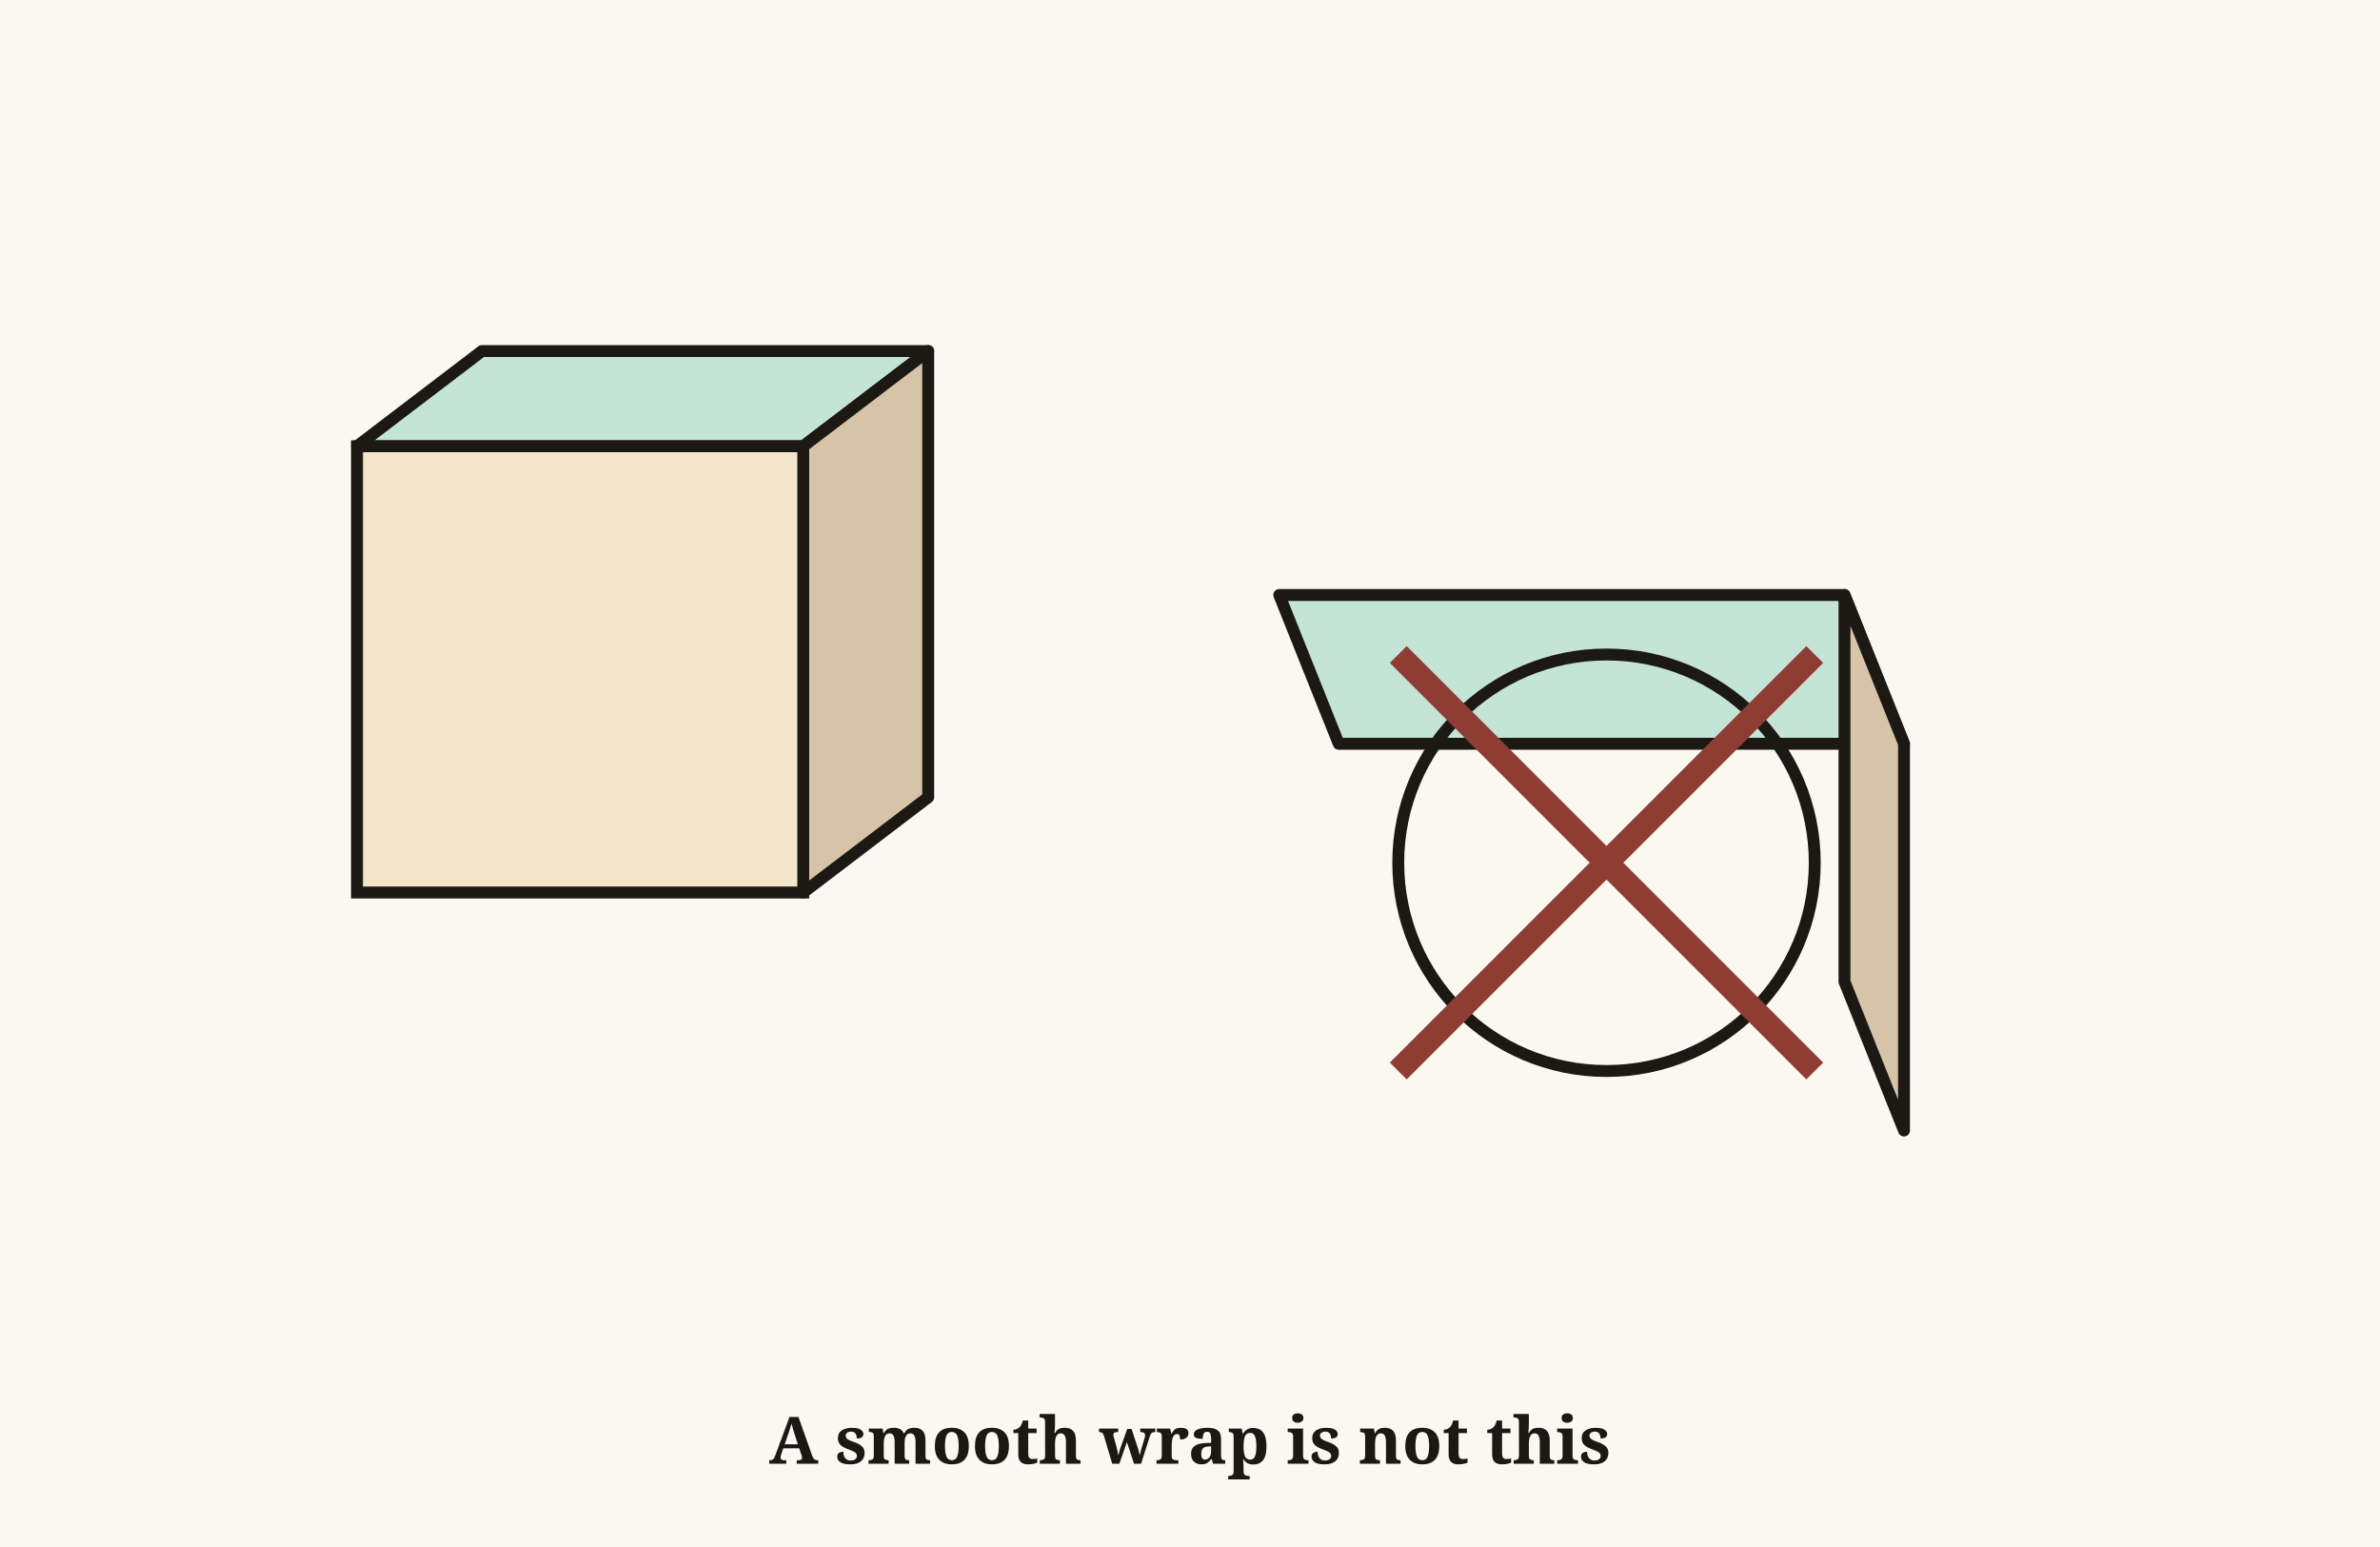
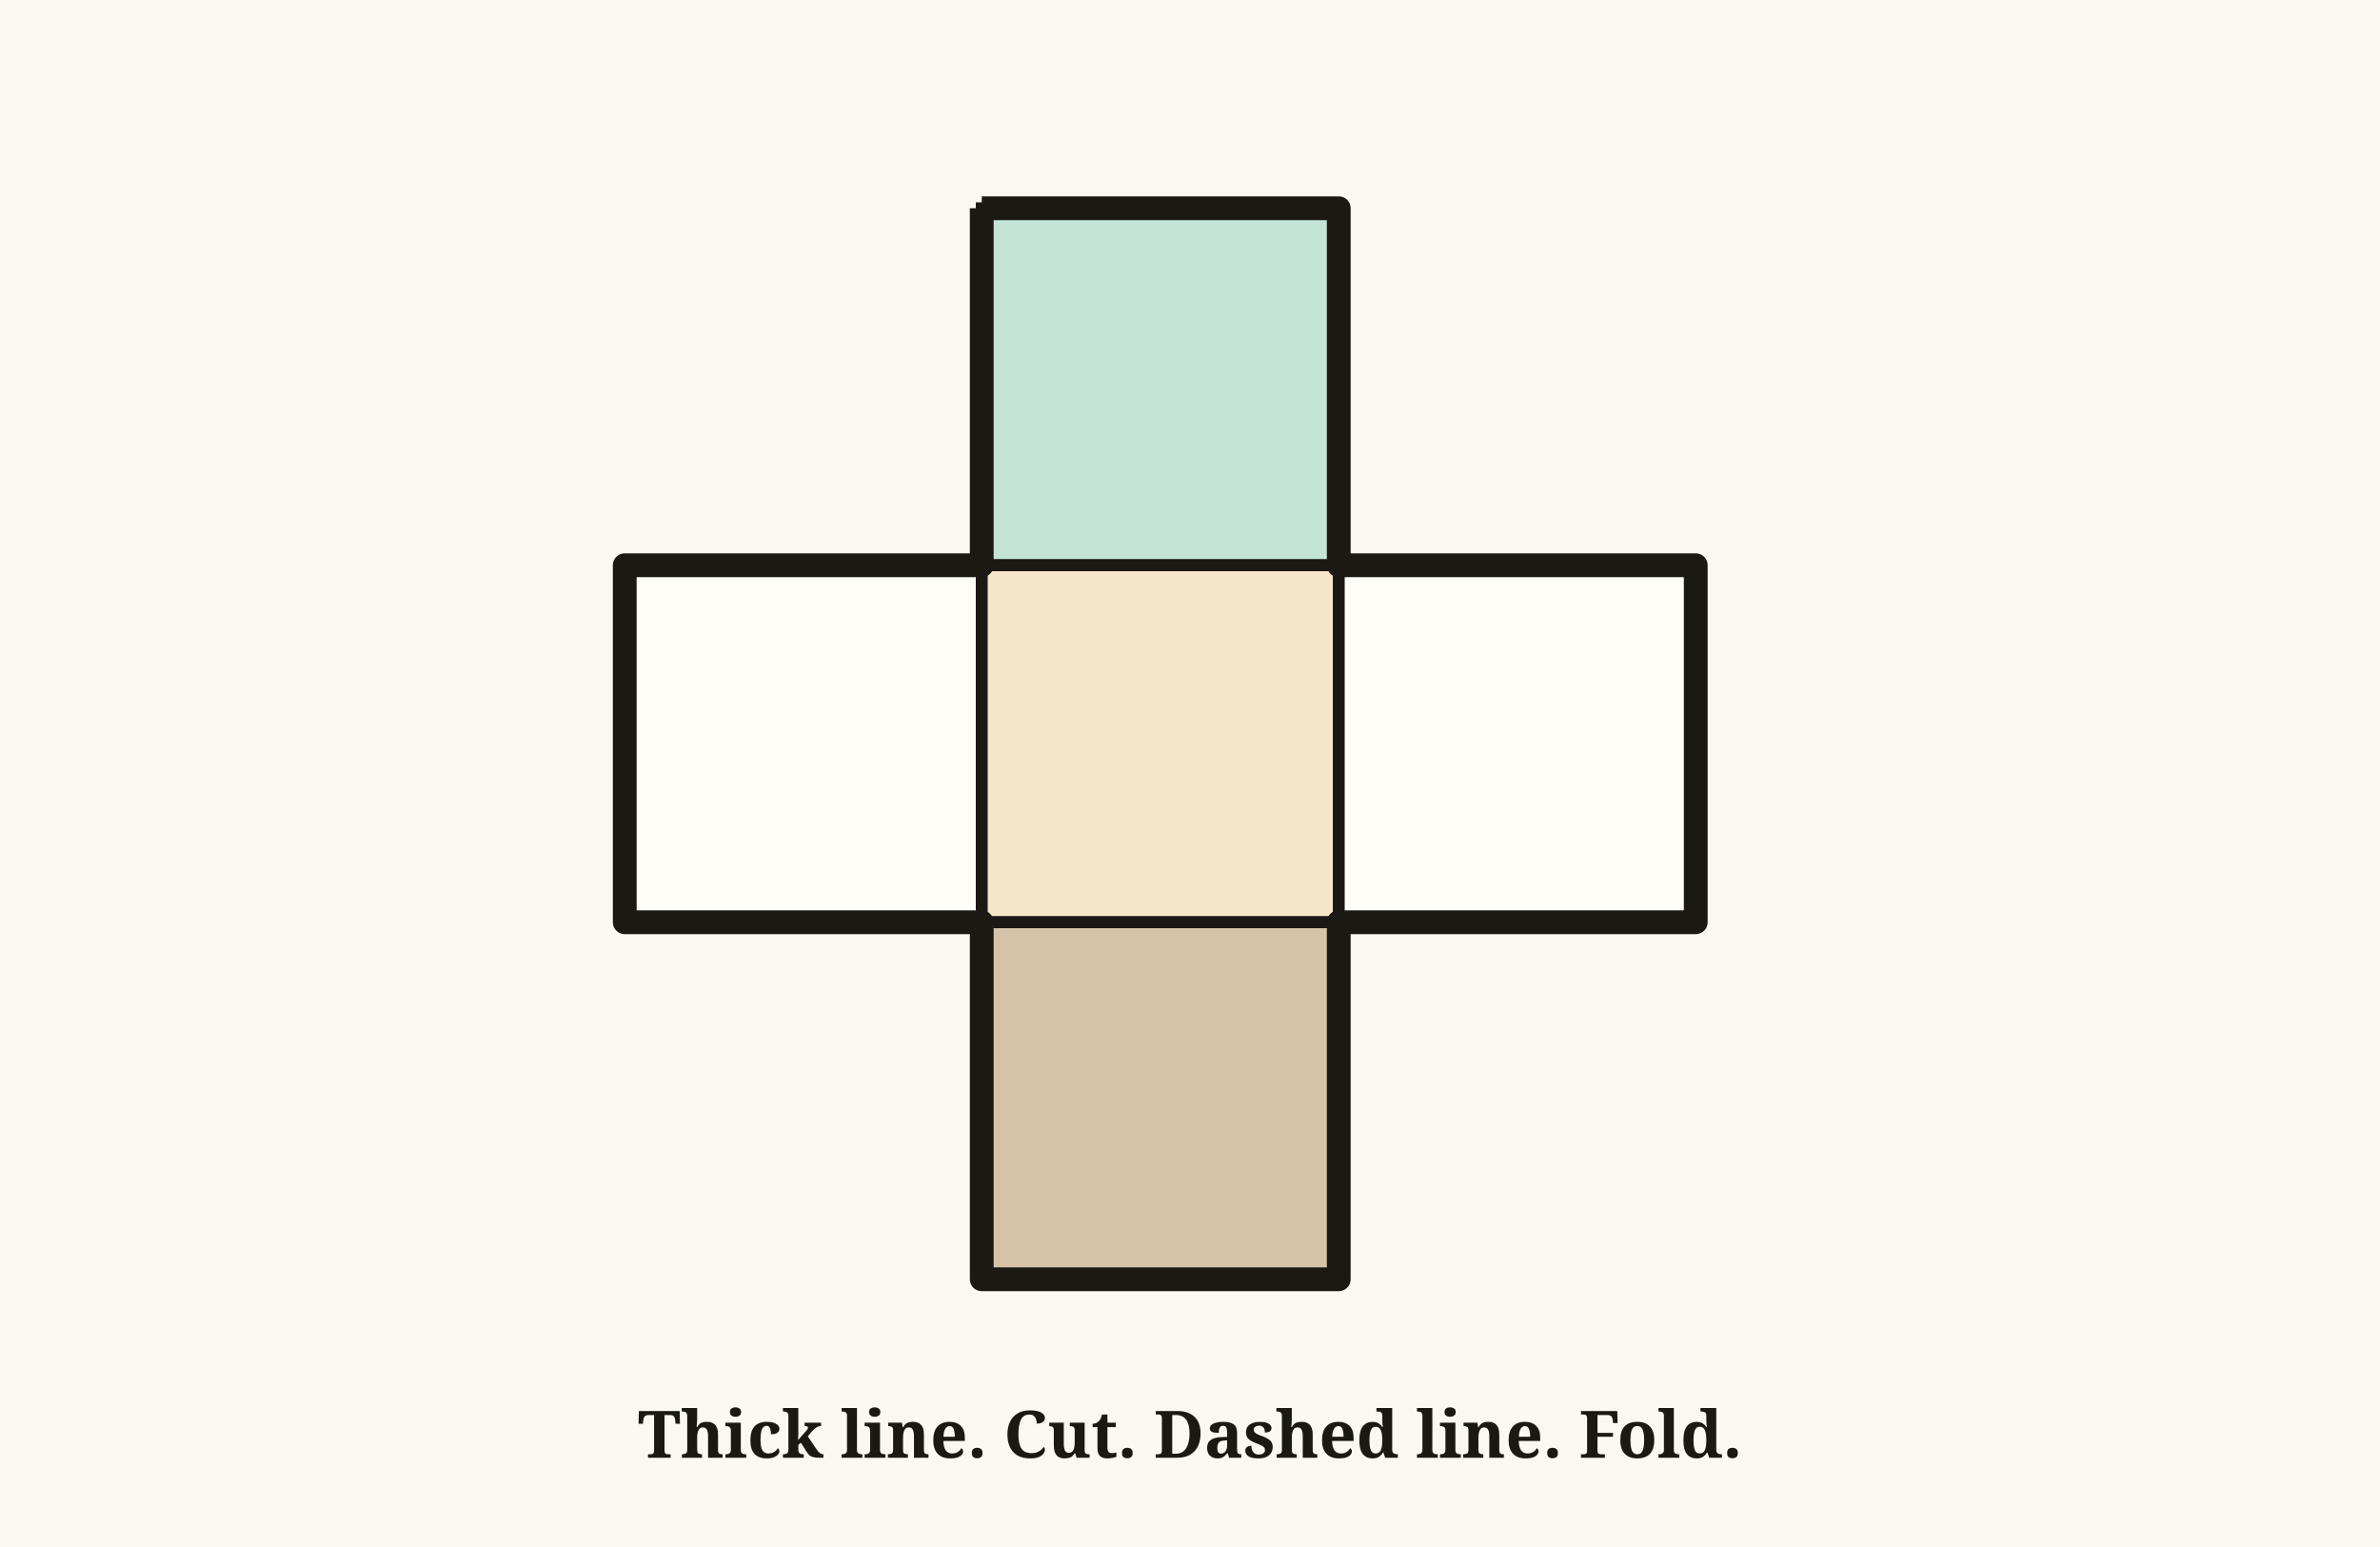
<svg xmlns="http://www.w3.org/2000/svg" width="800" height="520" viewBox="0 0 800 520" role="img">
  <rect width="800" height="520" fill="#fbf8f1" />
-   <polygon points="120,150 162,118 312,118 270,150" fill="#c5e4d8" stroke="#1c1915" stroke-width="4" stroke-linejoin="round" />
-   <polygon points="270,150 312,118 312,268 270,300" fill="#d7c4a8" stroke="#1c1915" stroke-width="4" stroke-linejoin="round" />
-   <rect x="120" y="150" width="150" height="150" fill="#f4e6c8" stroke="#1c1915" stroke-width="4" />
-   <polygon points="430,200 620,200 640,250 450,250" fill="#c5e4d8" stroke="#1c1915" stroke-width="4" stroke-linejoin="round" />
-   <polygon points="620,200 640,250 640,380 620,330" fill="#d7c4a8" stroke="#1c1915" stroke-width="4" stroke-linejoin="round" />
-   <circle cx="540" cy="290" r="70" fill="none" stroke="#1c1915" stroke-width="4" />
-   <line x1="470" y1="220" x2="610" y2="360" stroke="#8f3d32" stroke-width="8" />
-   <line x1="610" y1="220" x2="470" y2="360" stroke="#8f3d32" stroke-width="8" />
-   <text x="400" y="492" text-anchor="middle" font-size="22" font-family="Georgia, serif" font-weight="700" fill="#1c1915">A smooth wrap is not this</text>
+   <rect x="330" y="70" width="120" height="120" fill="#c5e4d8" stroke="#1c1915" stroke-width="4" />
+   <rect x="210" y="190" width="120" height="120" fill="#fffdf8" stroke="#1c1915" stroke-width="4" />
+   <rect x="330" y="190" width="120" height="120" fill="#f4e6c8" stroke="#1c1915" stroke-width="4" />
+   <rect x="450" y="190" width="120" height="120" fill="#fffdf8" stroke="#1c1915" stroke-width="4" />
+   <rect x="330" y="310" width="120" height="120" fill="#d7c4a8" stroke="#1c1915" stroke-width="4" />
+   <line x1="330" y1="190" x2="450" y2="190" stroke="#1c1915" stroke-width="3" stroke-dasharray="14 10" />
+   <line x1="330" y1="310" x2="450" y2="310" stroke="#1c1915" stroke-width="3" stroke-dasharray="14 10" />
+   <line x1="330" y1="190" x2="330" y2="310" stroke="#1c1915" stroke-width="3" stroke-dasharray="14 10" />
+   <line x1="450" y1="190" x2="450" y2="310" stroke="#1c1915" stroke-width="3" stroke-dasharray="14 10" />
+   <polyline points="330,70 450,70 450,190 570,190 570,310 450,310 450,430 330,430 330,310 210,310 210,190 330,190 330,70" fill="none" stroke="#1c1915" stroke-width="8" stroke-linejoin="round" />
+   <text x="400" y="490" text-anchor="middle" font-size="22" font-family="Georgia, serif" font-weight="700" fill="#1c1915">Thick line. Cut. Dashed line. Fold.</text>
</svg>
